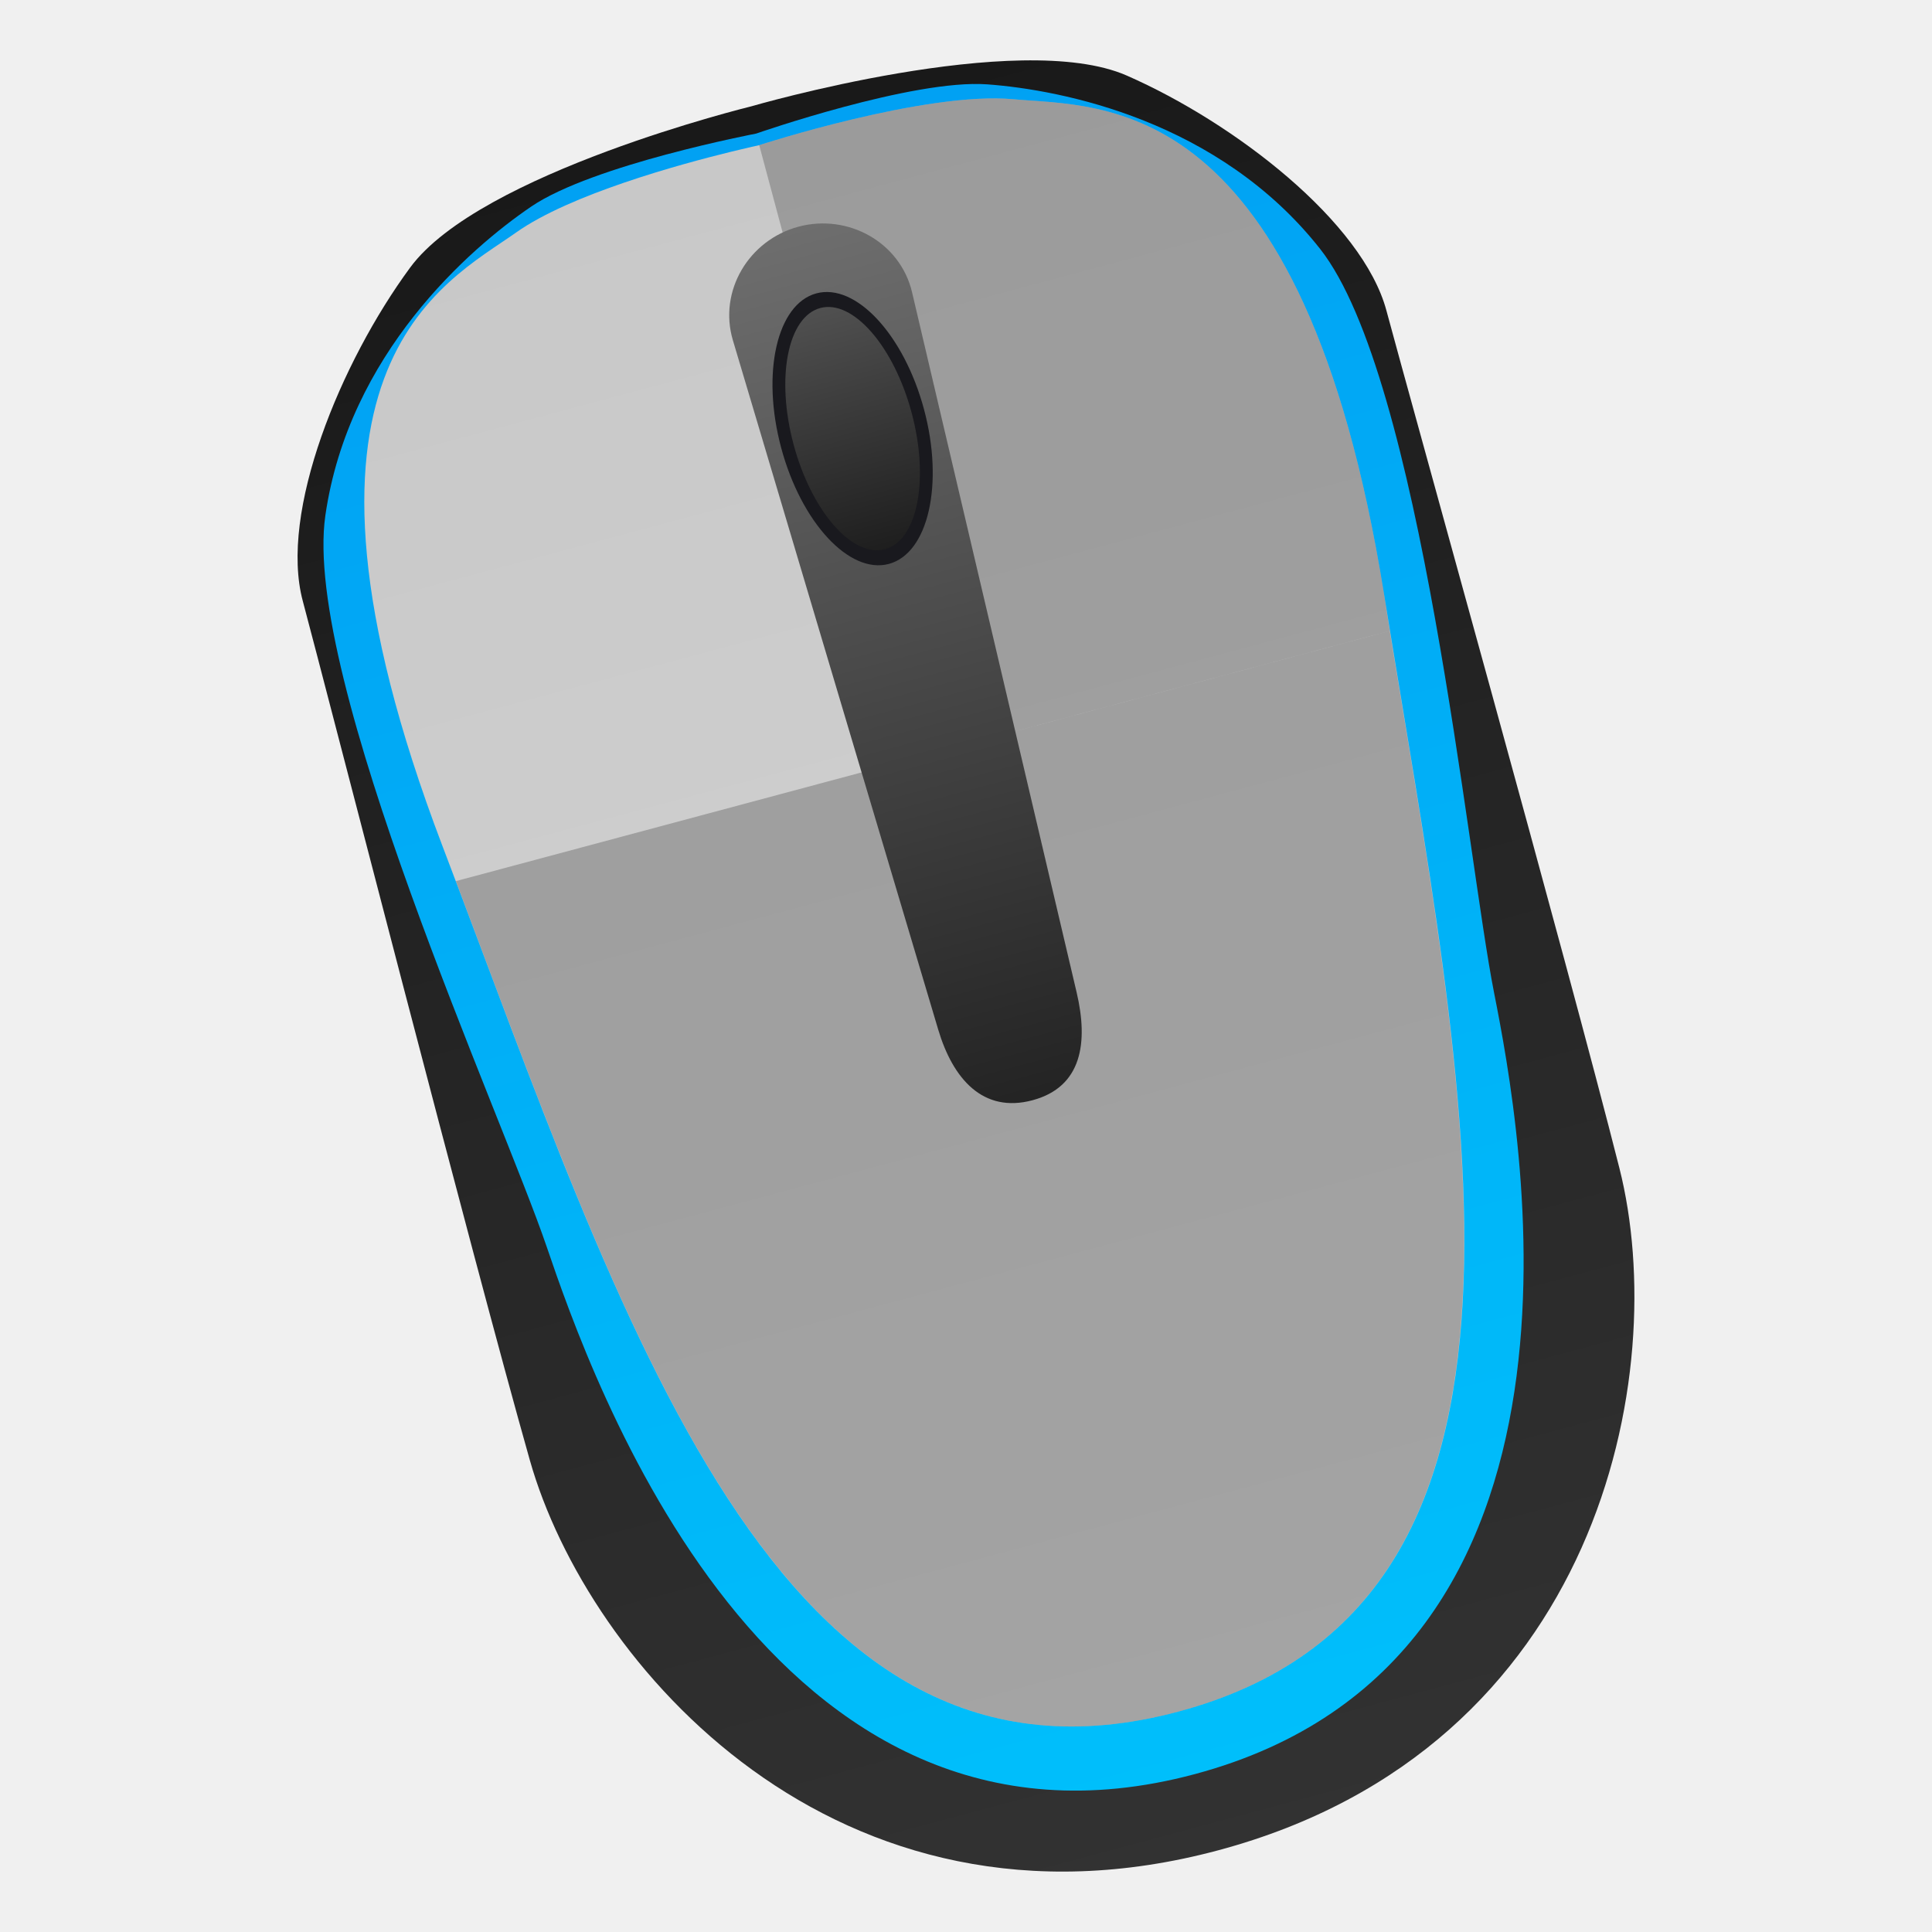
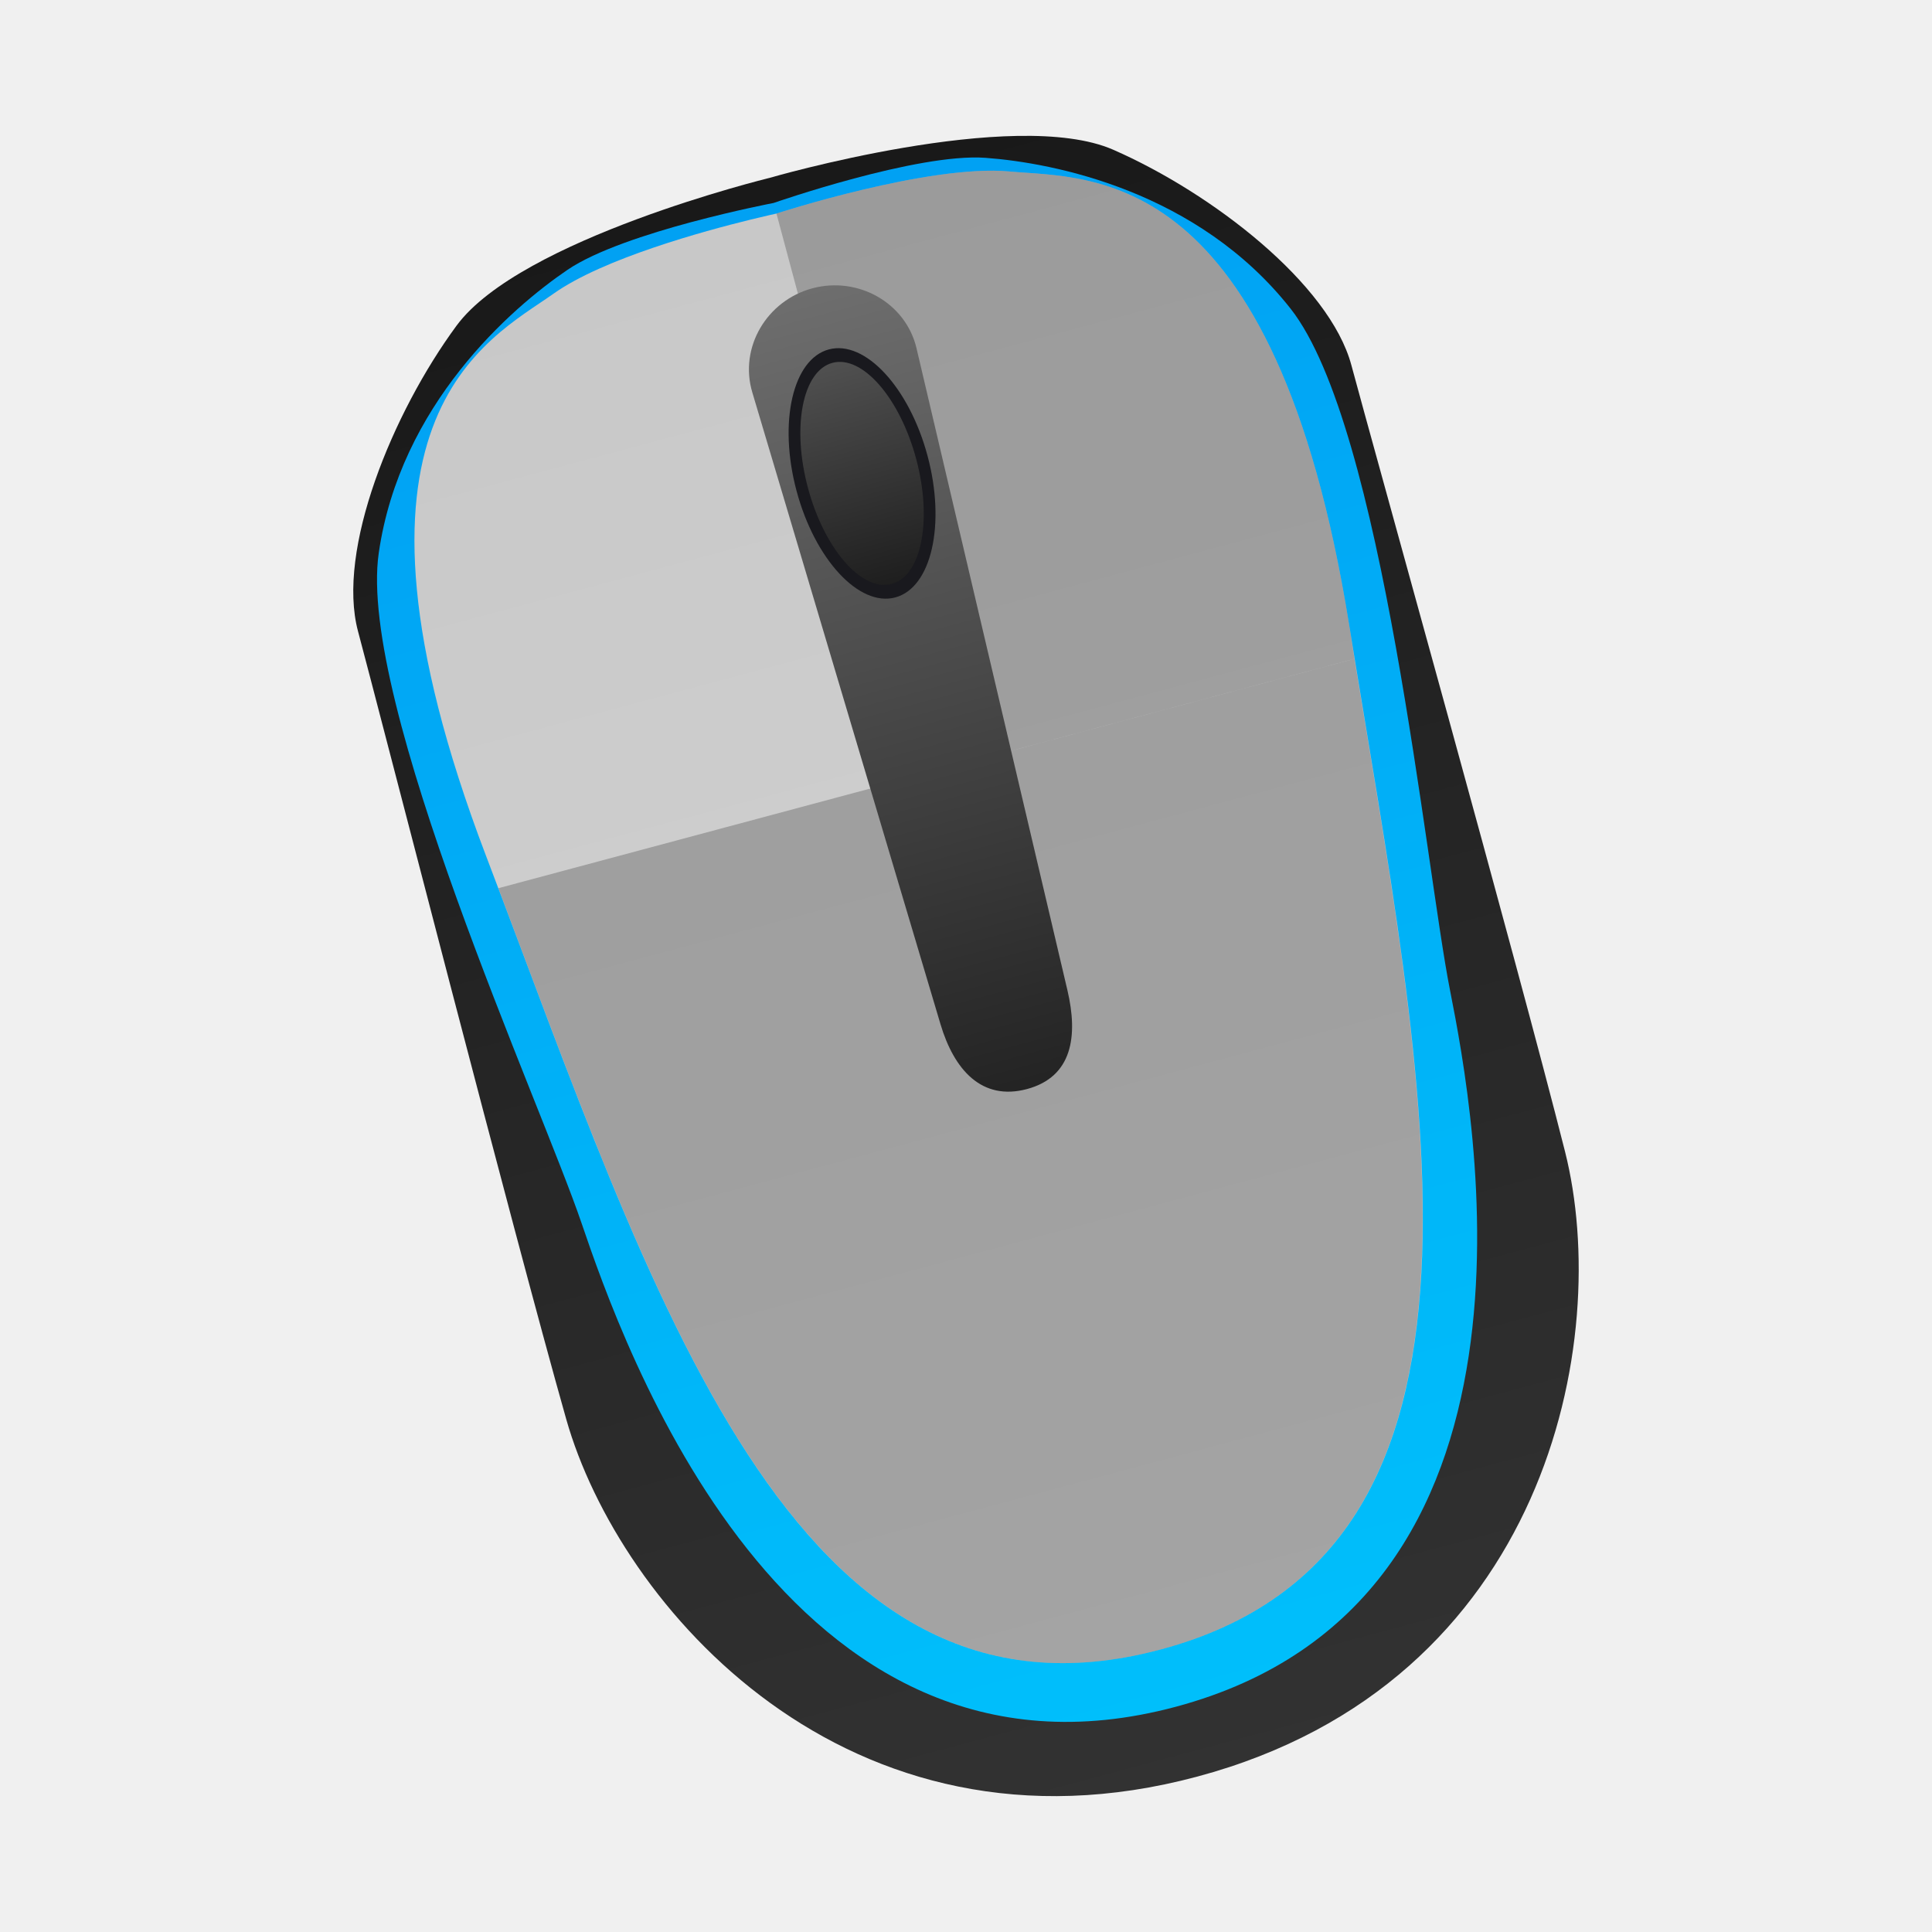
<svg xmlns="http://www.w3.org/2000/svg" id="Iterm" width="64" height="64" enable-background="new 0 0 1024 1024" image-rendering="optimizeSpeed" version="1.1" viewBox="0 0 64 64">
-   <defs>
-     <linearGradient id="linearGradient1330" x1="-129.28" x2="-129.28" y1="65.932" y2="-5.839" gradientTransform="matrix(.72563 -.19443 .19443 .72563 134.88 -20.621)" gradientUnits="userSpaceOnUse">
-       <stop stop-color="#d4d4d4" offset="0" />
-       <stop stop-color="#c8c8c8" offset="1" />
+   <defs id="defs29">
+     <linearGradient id="linearGradient1330" x1="-129.28" x2="-129.28" y1="65.932" y2="-5.839" gradientTransform="matrix(0.72563,-0.19443,0.19443,0.72563,134.88,-20.621)" gradientUnits="userSpaceOnUse">
+       <stop stop-color="#d4d4d4" offset="0" id="stop4" />
+       <stop stop-color="#c8c8c8" offset="1" id="stop6" />
    </linearGradient>
-     <linearGradient id="linearGradient1338" x1="-149.76" x2="-149.76" y1="38.218" y2="-2.034" gradientTransform="matrix(.72563 -.19443 .19443 .72563 134.88 -20.621)" gradientUnits="userSpaceOnUse">
-       <stop stop-color="#232323" offset="0" />
-       <stop stop-color="#6e6e6e" offset="1" />
+     <linearGradient id="linearGradient1338" x1="-149.76" x2="-149.76" y1="38.218" y2="-2.034" gradientTransform="matrix(0.72563,-0.19443,0.19443,0.72563,134.88,-20.621)" gradientUnits="userSpaceOnUse">
+       <stop stop-color="#232323" offset="0" id="stop9" />
+       <stop stop-color="#6e6e6e" offset="1" id="stop11" />
    </linearGradient>
-     <linearGradient id="linearGradient1352" x1="-149.84" x2="-149.84" y1="12.784" y2="1.735" gradientTransform="matrix(.75123 0 0 .75123 135.62 14.993)" gradientUnits="userSpaceOnUse">
-       <stop stop-color="#1e1e1e" offset="0" />
-       <stop stop-color="#505050" offset="1" />
+     <linearGradient id="linearGradient1352" x1="-149.84" x2="-149.84" y1="12.784" y2="1.735" gradientTransform="matrix(0.75123,0,0,0.75123,135.62,14.993)" gradientUnits="userSpaceOnUse">
+       <stop stop-color="#1e1e1e" offset="0" id="stop14" />
+       <stop stop-color="#505050" offset="1" id="stop16" />
    </linearGradient>
-     <linearGradient id="linearGradient1360" x1="-150.51" x2="-150.51" y1="69.532" y2="-5.967" gradientTransform="matrix(.72563 -.19443 .19443 .72563 134.78 -21.005)" gradientUnits="userSpaceOnUse">
-       <stop stop-color="#00bffb" offset="0" />
-       <stop stop-color="#01a1f3" offset="1" />
+     <linearGradient id="linearGradient1360" x1="-150.51" x2="-150.51" y1="69.532" y2="-5.967" gradientTransform="matrix(0.72563,-0.19443,0.19443,0.72563,134.78,-21.005)" gradientUnits="userSpaceOnUse">
+       <stop stop-color="#00bffb" offset="0" id="stop19" />
+       <stop stop-color="#01a1f3" offset="1" id="stop21" />
    </linearGradient>
-     <linearGradient id="linearGradient1368" x1="-150.42" x2="-150.42" y1="73.048" y2="-7.186" gradientTransform="matrix(.72563 -.19443 .19443 .72563 134.78 -21.005)" gradientUnits="userSpaceOnUse">
-       <stop stop-color="#323232" offset="0" />
-       <stop stop-color="#191919" offset="1" />
+     <linearGradient id="linearGradient1368" x1="-150.42" x2="-150.42" y1="73.048" y2="-7.186" gradientTransform="matrix(0.72563,-0.19443,0.19443,0.72563,134.78,-21.005)" gradientUnits="userSpaceOnUse">
+       <stop stop-color="#323232" offset="0" id="stop24" />
+       <stop stop-color="#191919" offset="1" id="stop26" />
    </linearGradient>
  </defs>
-   <mask>
+   <mask id="mask34">
    <g id="g">
-       <path d="m969.75 392.05c-1.1-4.35-2.35-9-3.65-13.6-1-3.4-2-6.85-3.15-10.5-1.6-5.15-3.4-10.5-5.3-15.85-6.45-18.25-14.15-36.05-23.15-53.65-3.8-7.4-7.95-14.95-12.3-22.4-20.3-34.5-45.8-67.2-76.35-97.75-72.6-72.6-157.15-116.65-253.65-132.05-16.25-2.6-32.8-4.4-50.05-5.35-9.7-0.55-19.85-0.85-30.1-0.85-9.35 0-18.6 0.25-27.9 0.75-118.35 6.1-220.3 51.95-305.85 137.5q-138.25 138.25-138.25 333.75c0 130.35 46.1 241.65 138.25 333.8 56.7 56.65 120.55 95.9 191.1 117.55 36.75 11.25 74.8 17.85 114.75 19.95h0.4c8.5 0.45 16.6 0.7 24.5 0.7h3c10.3 0 20.5-0.3 30.1-0.8 2.5-0.15 4.75-0.3 6.95-0.45 20.2-1.45 39.9-4.05 58.7-7.7 7.95-1.55 15.8-3.3 23.4-5.15 80.8-20.3 152.15-61.6 214.65-124.1 48.6-48.6 84.4-102.5 107.35-161.8 18.45-47.65 28.65-98.8 30.55-153.5 0.2-6.05 0.3-12.25 0.3-18.5v-3c-0.2-40.65-4.95-79.5-14.3-117z" fill="#fff" />
+       <path d="m969.75 392.05c-1.1-4.35-2.35-9-3.65-13.6-1-3.4-2-6.85-3.15-10.5-1.6-5.15-3.4-10.5-5.3-15.85-6.45-18.25-14.15-36.05-23.15-53.65-3.8-7.4-7.95-14.95-12.3-22.4-20.3-34.5-45.8-67.2-76.35-97.75-72.6-72.6-157.15-116.65-253.65-132.05-16.25-2.6-32.8-4.4-50.05-5.35-9.7-0.55-19.85-0.85-30.1-0.85-9.35 0-18.6 0.25-27.9 0.75-118.35 6.1-220.3 51.95-305.85 137.5q-138.25 138.25-138.25 333.75c0 130.35 46.1 241.65 138.25 333.8 56.7 56.65 120.55 95.9 191.1 117.55 36.75 11.25 74.8 17.85 114.75 19.95h0.4c8.5 0.45 16.6 0.7 24.5 0.7h3c10.3 0 20.5-0.3 30.1-0.8 2.5-0.15 4.75-0.3 6.95-0.45 20.2-1.45 39.9-4.05 58.7-7.7 7.95-1.55 15.8-3.3 23.4-5.15 80.8-20.3 152.15-61.6 214.65-124.1 48.6-48.6 84.4-102.5 107.35-161.8 18.45-47.65 28.65-98.8 30.55-153.5 0.2-6.05 0.3-12.25 0.3-18.5v-3c-0.2-40.65-4.95-79.5-14.3-117z" fill="#fff" id="path31" />
    </g>
  </mask>
-   <g transform="matrix(.99685 0 0 .99685 .7173 .50848)" stroke-width=".751">
-     <path d="m24.237 3.026s-9.007 2.202-11.326 5.354c-2.319 3.152-4.36 8.129-3.569 11.081 0.791 2.952 5.63 21.795 7.547 28.558 1.917 6.763 10.184 16.359 22.876 12.958 12.692-3.401 15.053-15.845 13.332-22.66-1.721-6.815-6.954-25.554-7.744-28.505-0.791-2.952-5.046-6.241-8.631-7.812-3.584-1.57-12.485 1.026-12.485 1.026z" fill="url(#linearGradient1368)" />
-     <path d="m21.442 4.618c-1.611 0.432-3.479 1.038-4.505 1.734-2.052 1.393-6.071 4.896-6.845 10.271-0.774 5.375 5.871 19.939 7.352 24.288 1.482 4.349 7.376 21.33 21.544 17.534 14.168-3.796 10.832-21.463 9.941-25.97-0.891-4.507-2.418-20.442-5.777-24.71-3.358-4.268-8.589-5.291-11.064-5.472-2.474-0.181-7.68 1.636-7.68 1.636s-1.354 0.258-2.966 0.69z" fill="url(#linearGradient1360)" />
-     <path d="m23.584 4.53c-1.712 0.419-5.36 1.415-7.154 2.687-2.393 1.696-8.498 4.493-2.45 20.377 6.049 15.884 11.082 32.358 24.463 28.773 13.381-3.586 9.53-20.375 6.826-37.157-2.704-16.781-9.39-16.15-12.31-16.422-2.92-0.272-8.45 1.526-8.45 1.526s-0.354 0.076-0.925 0.216z" fill="url(#linearGradient1330)" />
-     <path d="m45.465 20.454-31.034 8.316c5.853 15.502 10.966 31.094 24.011 27.598 13.045-3.495 9.703-19.561 7.022-35.913z" fill="#323232" opacity=".3" />
-     <path d="m24.51 4.313 5.439 20.298 15.516-4.158c-0.069-0.421-0.129-0.822-0.196-1.243-2.704-16.781-9.39-16.15-12.31-16.422-2.92-0.272-8.446 1.525-8.449 1.526z" fill="#323232" opacity=".3" />
-     <path d="m25.814 7.023c1.649-0.442 3.384 0.517 3.775 2.179l5.469 23.266c0.391 1.662 0.183 3.142-1.466 3.584-1.649 0.442-2.648-0.714-3.135-2.351l-6.822-22.903c-0.487-1.636 0.53-3.333 2.179-3.775z" fill="url(#linearGradient1338)" />
-     <ellipse transform="rotate(-15)" cx="23.118" cy="20.413" rx="2.458" ry="4.654" fill="#19191e" />
-     <ellipse transform="rotate(-15)" cx="23.118" cy="20.413" rx="2.031" ry="4.15" fill="url(#linearGradient1352)" />
+   <g transform="matrix(0.9137814,0,0,0.9137814,3.324194,3.132774)" stroke-width="0.751" id="g52">
+     <path d="m 24.237,3.026 c 0,0 -9.007,2.202 -11.326,5.354 -2.319,3.152 -4.36,8.129 -3.569,11.081 0.791,2.952 5.63,21.795 7.547,28.558 1.917,6.763 10.184,16.359 22.876,12.958 12.692,-3.401 15.053,-15.845 13.332,-22.66 C 51.377,31.502 46.144,12.764 45.353,9.813 44.562,6.861 40.307,3.572 36.722,2.001 33.138,0.43 24.237,3.027 24.237,3.027 Z" fill="url(#linearGradient1368)" id="path36" style="fill:url(#linearGradient1368)" />
+     <path d="m 21.442,4.618 c -1.611,0.432 -3.479,1.038 -4.505,1.734 -2.052,1.393 -6.071,4.896 -6.845,10.271 -0.774,5.375 5.871,19.939 7.352,24.288 1.482,4.349 7.376,21.33 21.544,17.534 14.168,-3.796 10.832,-21.463 9.941,-25.97 C 48.037,27.969 46.51,12.034 43.152,7.766 39.794,3.498 34.563,2.474 32.088,2.293 29.614,2.112 24.408,3.929 24.408,3.929 c 0,0 -1.354,0.258 -2.966,0.69 z" fill="url(#linearGradient1360)" id="path38" style="fill:url(#linearGradient1360)" />
+     <path d="m 23.584,4.53 c -1.712,0.419 -5.36,1.415 -7.154,2.687 -2.393,1.696 -8.498,4.493 -2.45,20.377 6.049,15.884 11.082,32.358 24.463,28.773 13.381,-3.586 9.53,-20.375 6.826,-37.157 -2.704,-16.781 -9.39,-16.15 -12.31,-16.422 -2.92,-0.272 -8.45,1.526 -8.45,1.526 0,0 -0.354,0.076 -0.925,0.216 z" fill="url(#linearGradient1330)" id="path40" style="fill:url(#linearGradient1330)" />
+     <path d="m 45.465,20.454 -31.034,8.316 c 5.853,15.502 10.966,31.094 24.011,27.598 13.045,-3.495 9.703,-19.561 7.022,-35.913 z" fill="#323232" opacity="0.3" id="path42" />
+     <path d="m 24.51,4.313 5.439,20.298 15.516,-4.158 c -0.069,-0.421 -0.129,-0.822 -0.196,-1.243 -2.704,-16.781 -9.39,-16.15 -12.31,-16.422 -2.92,-0.272 -8.446,1.525 -8.449,1.526 z" fill="#323232" opacity="0.3" id="path44" />
+     <path d="m 25.814,7.023 c 1.649,-0.442 3.384,0.517 3.775,2.179 l 5.469,23.266 c 0.391,1.662 0.183,3.142 -1.466,3.584 -1.649,0.442 -2.648,-0.714 -3.135,-2.351 L 23.635,10.798 C 23.147,9.162 24.165,7.465 25.814,7.023 Z" fill="url(#linearGradient1338)" id="path46" style="fill:url(#linearGradient1338)" />
+     <ellipse transform="rotate(-15)" cx="23.118" cy="20.413" rx="2.458" ry="4.654" fill="#19191e" id="ellipse48" />
+     <ellipse transform="rotate(-15)" cx="23.118" cy="20.413" rx="2.031" ry="4.15" fill="url(#linearGradient1352)" id="ellipse50" style="fill:url(#linearGradient1352)" />
  </g>
</svg>
